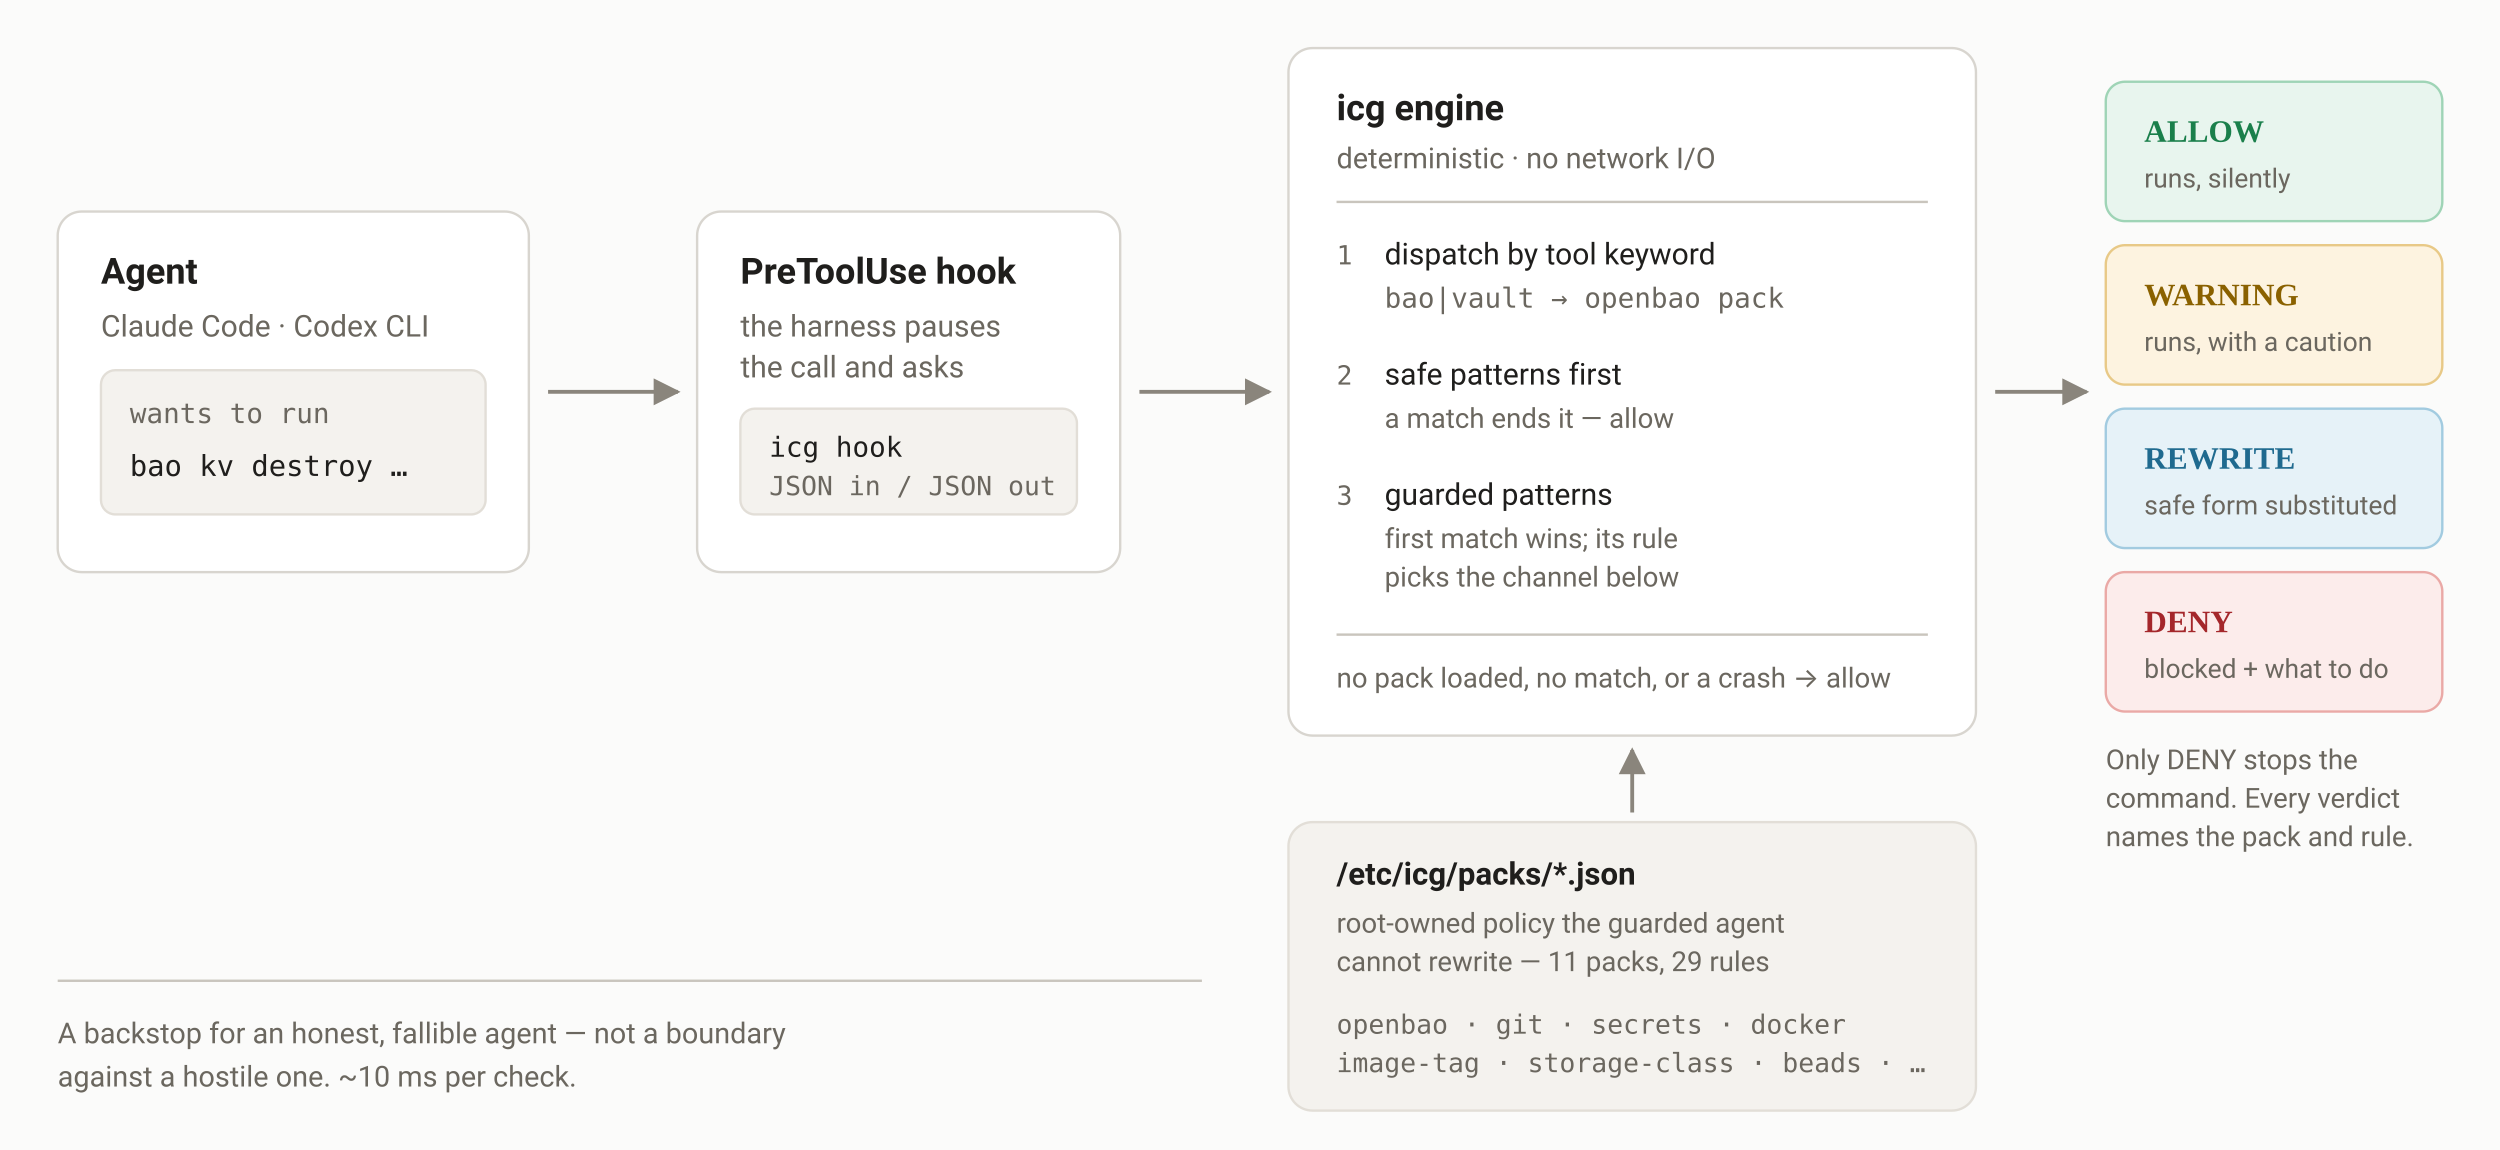
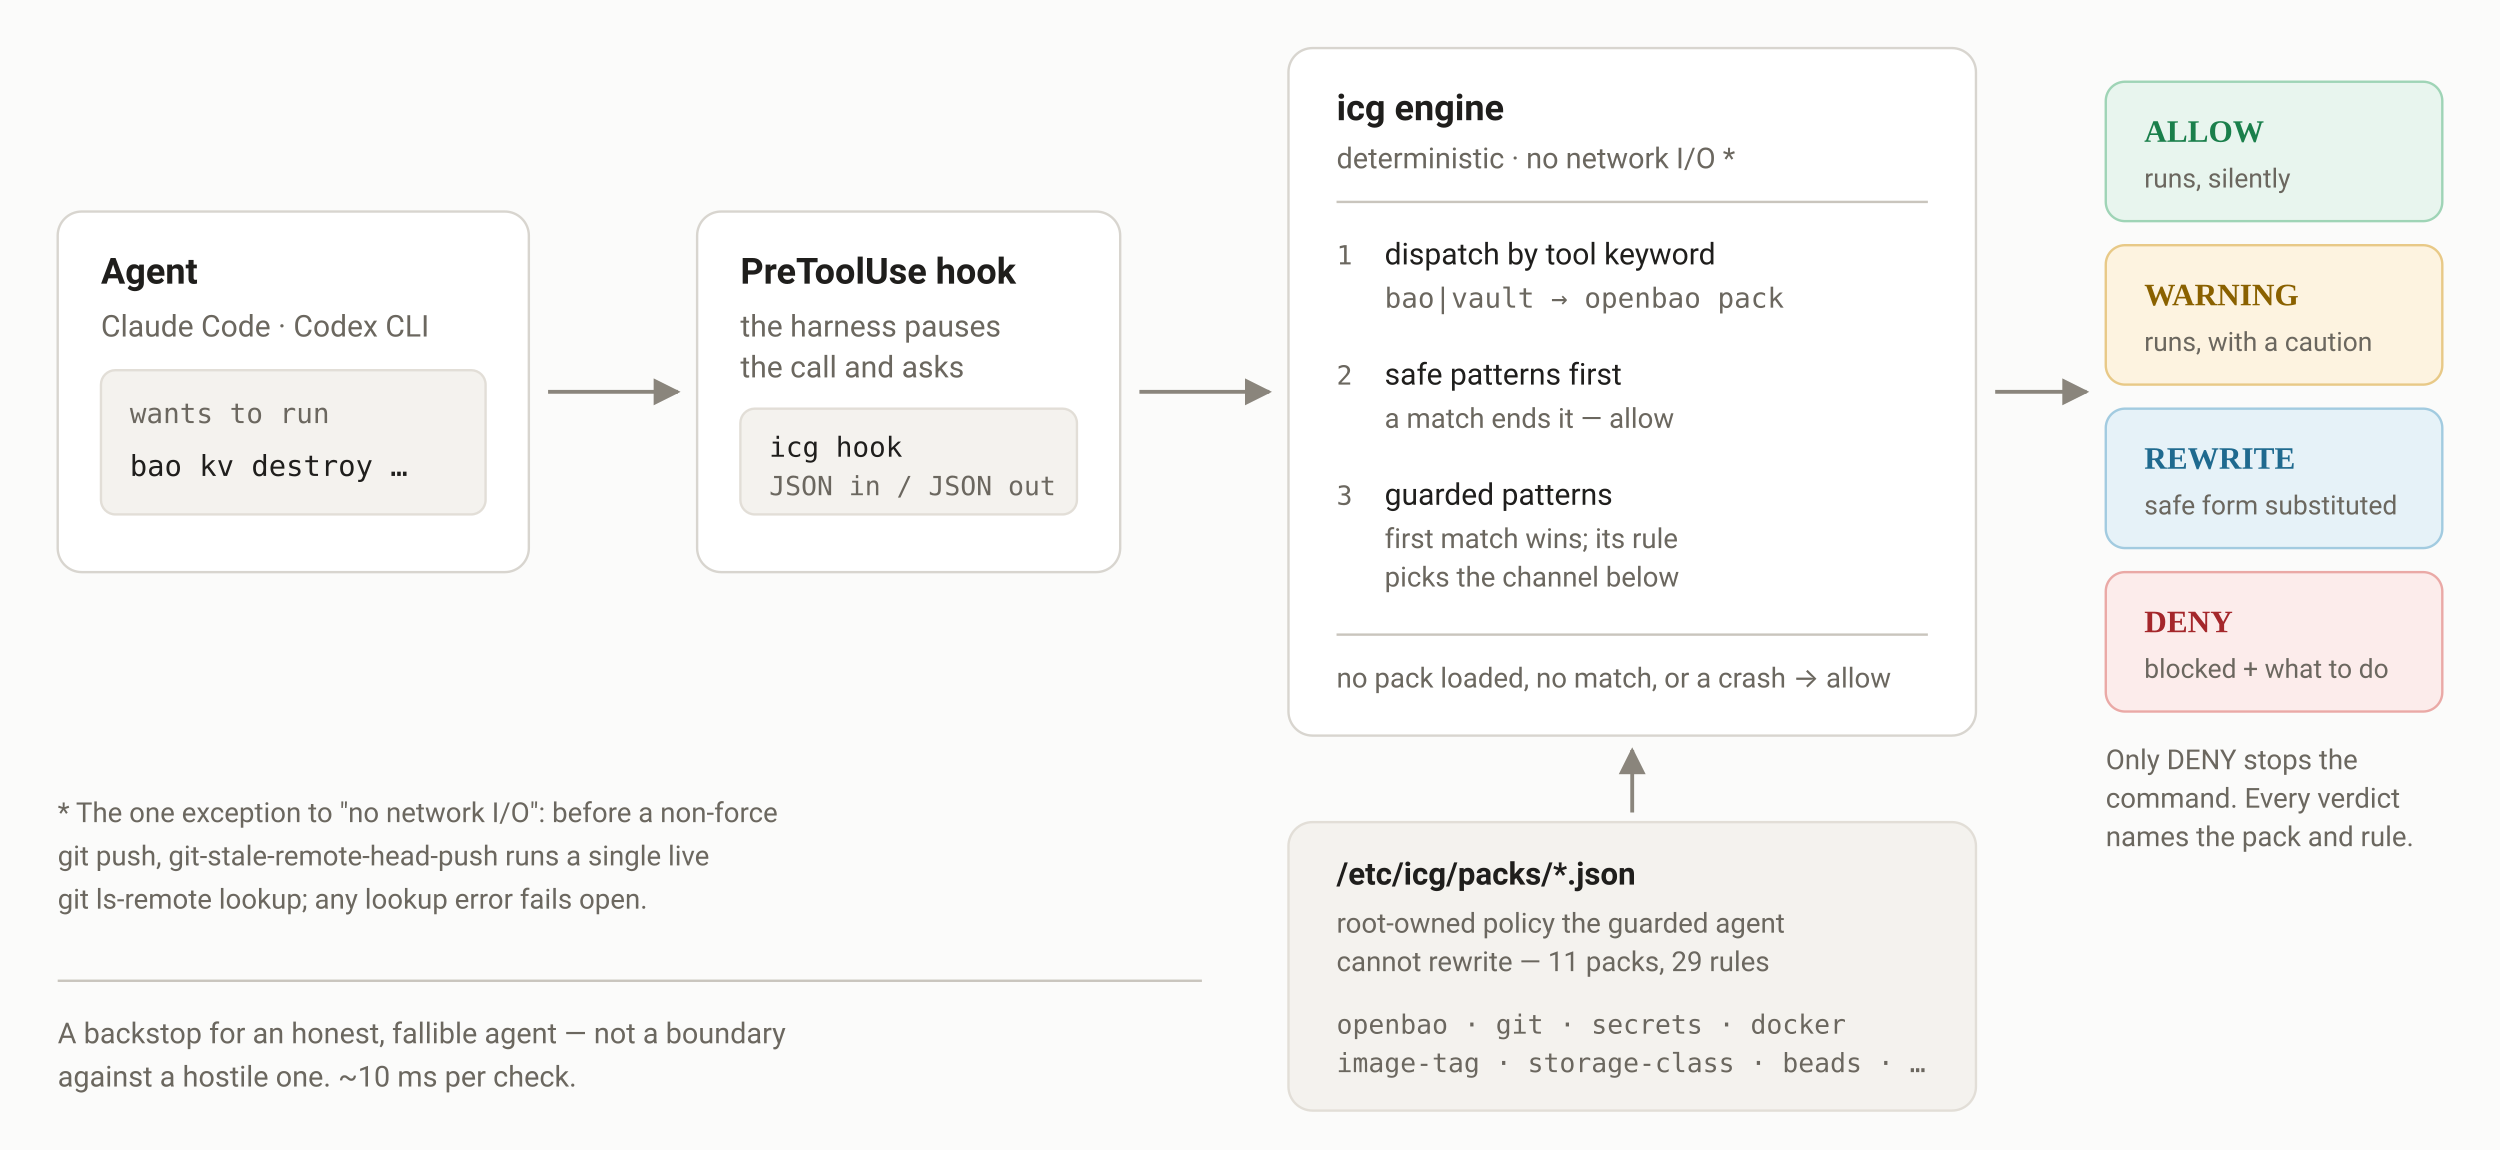
<svg xmlns="http://www.w3.org/2000/svg" viewBox="0 62 1040 478" width="1040" height="478" role="img" aria-labelledby="t d">
  <style>
    :root { color-scheme: light dark; }
    .bg    { fill: #fbfbfa; }
    .card  { fill: #ffffff; stroke: #d8d5cf; }
    .inner { fill: #f4f2ee; stroke: #e2ded7; }
    .t     { fill: #1f1e1c; font-family: ui-sans-serif, -apple-system, "Segoe UI", Roboto, sans-serif; }
    .m     { fill: #1f1e1c; font-family: ui-monospace, "SF Mono", "JetBrains Mono", Menlo, Consolas, monospace; }
    .dim   { fill: #6b675f; }
    .rule  { stroke: #c9c5bd; }
    .arrow { stroke: #8a857c; fill: none; }
    .head  { fill: #8a857c; }
    .allow  { fill: #1a7f4b; } .allowbg  { fill: #e8f5ee; stroke: #9fd4b6; }
    .warn   { fill: #8a6100; } .warnbg   { fill: #fdf3e0; stroke: #e8c987; }
    .rewr   { fill: #1f6a8f; } .rewrbg   { fill: #e6f2f8; stroke: #a2cbe0; }
    .deny   { fill: #a4272b; } .denybg   { fill: #fceceb; stroke: #eaa9a6; }
    @media (prefers-color-scheme: dark) {
      .bg    { fill: #16161a; }
      .card  { fill: #1e1e24; stroke: #34343d; }
      .inner { fill: #24242c; stroke: #34343d; }
      .t, .m { fill: #e8e6e3; }
      .dim   { fill: #9a958d; }
      .rule  { stroke: #3a3a44; }
      .arrow { stroke: #7c7a86; }
      .head  { fill: #7c7a86; }
      .allow  { fill: #6ed49b; } .allowbg  { fill: #14291f; stroke: #2f6b48; }
      .warn   { fill: #edc25c; } .warnbg   { fill: #2b2312; stroke: #6d5820; }
      .rewr   { fill: #7cc4e8; } .rewrbg   { fill: #12242e; stroke: #2c5a75; }
      .deny   { fill: #f08a86; } .denybg   { fill: #2d1615; stroke: #7a3330; }
    }
  </style>
  <rect class="bg" width="1040" height="560" />
  <defs>
    <marker id="a" viewBox="0 0 10 10" refX="9" refY="5" markerWidth="7" markerHeight="7" orient="auto">
      <path class="head" d="M0 0 L10 5 L0 10 z" />
    </marker>
  </defs>
  <rect class="card" x="24" y="150" width="196" height="150" rx="10" />
  <text class="t" x="42" y="180" font-size="15" font-weight="600">Agent</text>
  <text class="dim t" x="42" y="202" font-size="12.5">Claude Code · Codex CLI</text>
  <rect class="inner" x="42" y="216" width="160" height="60" rx="6" />
  <text class="m dim" x="54" y="238" font-size="11.5">wants to run</text>
  <text class="m" x="54" y="260" font-size="12">bao kv destroy …</text>
  <path class="arrow" d="M228 225 L282 225" marker-end="url(#a)" stroke-width="1.6" />
  <rect class="card" x="290" y="150" width="176" height="150" rx="10" />
  <text class="t" x="308" y="180" font-size="15" font-weight="600">PreToolUse hook</text>
  <text class="dim t" x="308" y="202" font-size="12.5">the harness pauses</text>
  <text class="dim t" x="308" y="219" font-size="12.5">the call and asks</text>
  <rect class="inner" x="308" y="232" width="140" height="44" rx="6" />
  <text class="m" x="320" y="252" font-size="11.5">icg hook</text>
  <text class="m dim" x="320" y="268" font-size="11">JSON in / JSON out</text>
  <path class="arrow" d="M474 225 L528 225" marker-end="url(#a)" stroke-width="1.6" />
  <rect class="card" x="536" y="82" width="286" height="286" rx="10" />
  <text class="t" x="556" y="112" font-size="15" font-weight="600">icg engine</text>
-   <text class="dim t" x="556" y="132" font-size="12">deterministic · no network I/O</text>
+   <text class="dim t" x="556" y="132" font-size="12">deterministic · no network I/O *</text>
  <line class="rule" x1="556" y1="146" x2="802" y2="146" stroke-width="1" />
  <text class="dim m" x="556" y="172" font-size="11">1</text>
  <text class="t" x="576" y="172" font-size="12.5">dispatch by tool keyword</text>
  <text class="m dim" x="576" y="190" font-size="11.5">bao|vault → openbao pack</text>
  <text class="dim m" x="556" y="222" font-size="11">2</text>
  <text class="t" x="576" y="222" font-size="12.5">safe patterns first</text>
  <text class="dim t" x="576" y="240" font-size="11.5">a match ends it — allow</text>
  <text class="dim m" x="556" y="272" font-size="11">3</text>
  <text class="t" x="576" y="272" font-size="12.5">guarded patterns</text>
  <text class="dim t" x="576" y="290" font-size="11.5">first match wins; its rule</text>
  <text class="dim t" x="576" y="306" font-size="11.5">picks the channel below</text>
  <line class="rule" x1="556" y1="326" x2="802" y2="326" stroke-width="1" />
  <text class="dim t" x="556" y="348" font-size="11.5">no pack loaded, no match, or a crash → allow</text>
  <rect class="inner" x="536" y="404" width="286" height="120" rx="10" />
  <text class="t" x="556" y="430" font-size="13" font-weight="600">/etc/icg/packs/*.json</text>
  <text class="dim t" x="556" y="450" font-size="11.5">root-owned policy the guarded agent</text>
  <text class="dim t" x="556" y="466" font-size="11.5">cannot rewrite — 11 packs, 29 rules</text>
  <text class="m dim" x="556" y="492" font-size="11">openbao · git · secrets · docker</text>
  <text class="m dim" x="556" y="508" font-size="11">image-tag · storage-class · beads · …</text>
  <path class="arrow" d="M679 400 L679 374" marker-end="url(#a)" stroke-width="1.6" />
  <path class="arrow" d="M830 225 L868 225" marker-end="url(#a)" stroke-width="1.6" />
  <rect class="allowbg" x="876" y="96" width="140" height="58" rx="8" />
  <text class="allow" x="892" y="121" font-size="13" font-weight="700">ALLOW</text>
  <text class="dim t" x="892" y="140" font-size="11">runs, silently</text>
  <rect class="warnbg" x="876" y="164" width="140" height="58" rx="8" />
  <text class="warn" x="892" y="189" font-size="13" font-weight="700">WARNING</text>
  <text class="dim t" x="892" y="208" font-size="11">runs, with a caution</text>
  <rect class="rewrbg" x="876" y="232" width="140" height="58" rx="8" />
  <text class="rewr" x="892" y="257" font-size="13" font-weight="700">REWRITE</text>
  <text class="dim t" x="892" y="276" font-size="11">safe form substituted</text>
  <rect class="denybg" x="876" y="300" width="140" height="58" rx="8" />
  <text class="deny" x="892" y="325" font-size="13" font-weight="700">DENY</text>
  <text class="dim t" x="892" y="344" font-size="11">blocked + what to do</text>
  <text class="dim t" x="876" y="382" font-size="11.5">Only DENY stops the</text>
  <text class="dim t" x="876" y="398" font-size="11.5">command. Every verdict</text>
  <text class="dim t" x="876" y="414" font-size="11.5">names the pack and rule.</text>
+   <text class="dim t" x="24" y="404" font-size="11.5">* The one exception to "no network I/O": before a non-force</text>
+   <text class="dim t" x="24" y="422" font-size="11.5">git push, git-stale-remote-head-push runs a single live</text>
+   <text class="dim t" x="24" y="440" font-size="11.5">git ls-remote lookup; any lookup error fails open.</text>
  <line class="rule" x1="24" y1="470" x2="500" y2="470" stroke-width="1" />
  <text class="dim t" x="24" y="496" font-size="12">A backstop for an honest, fallible agent — not a boundary</text>
  <text class="dim t" x="24" y="514" font-size="12">against a hostile one. ~10 ms per check.</text>
</svg>
